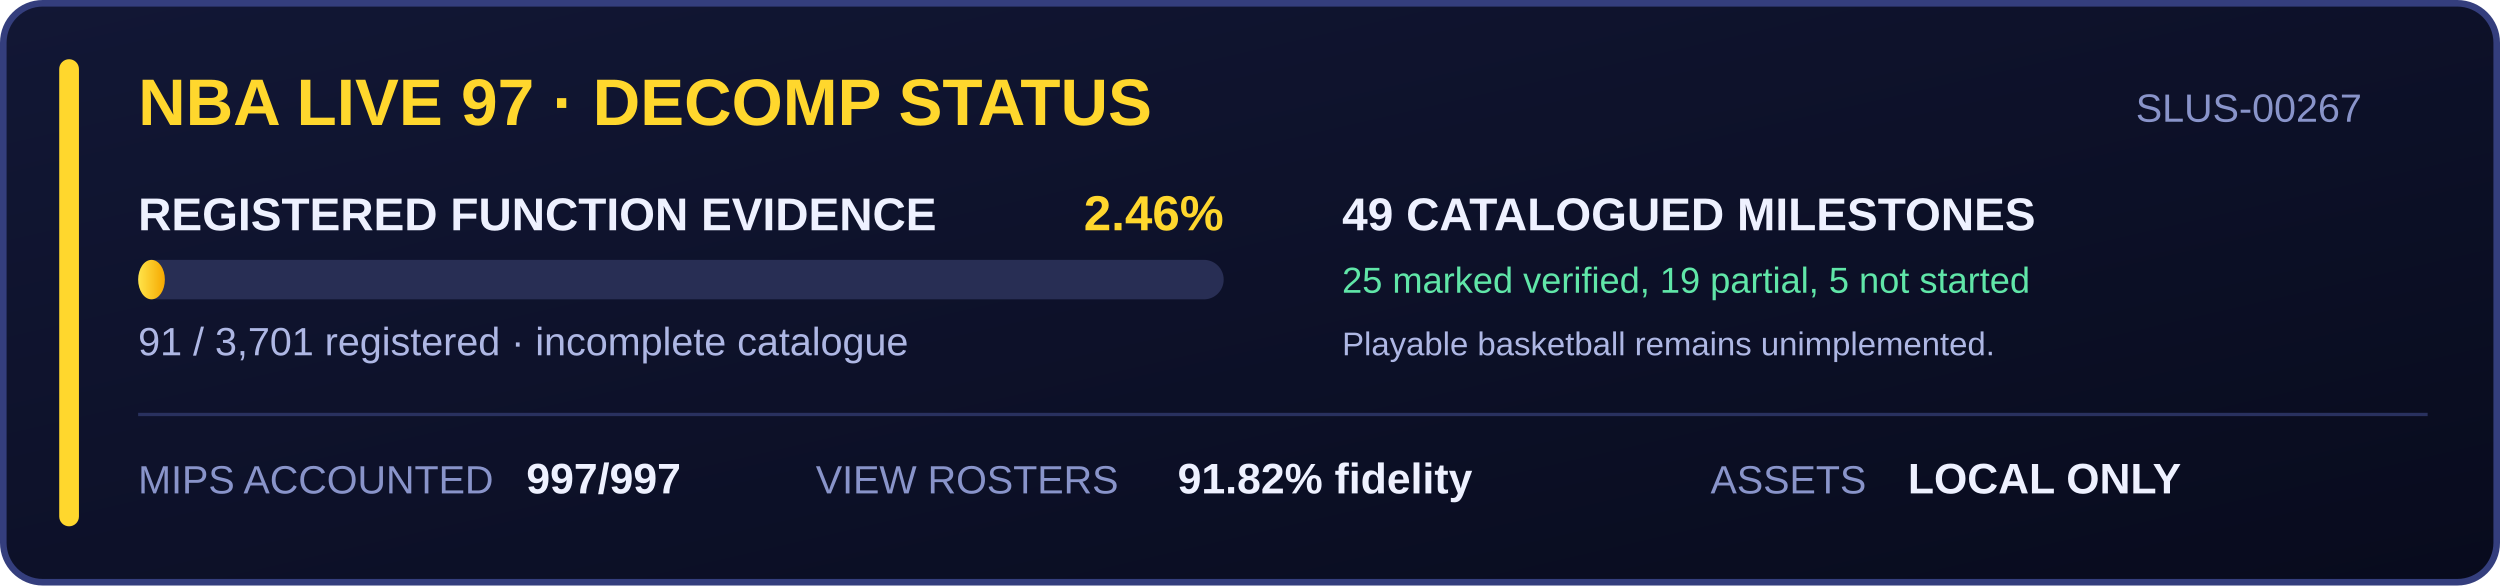
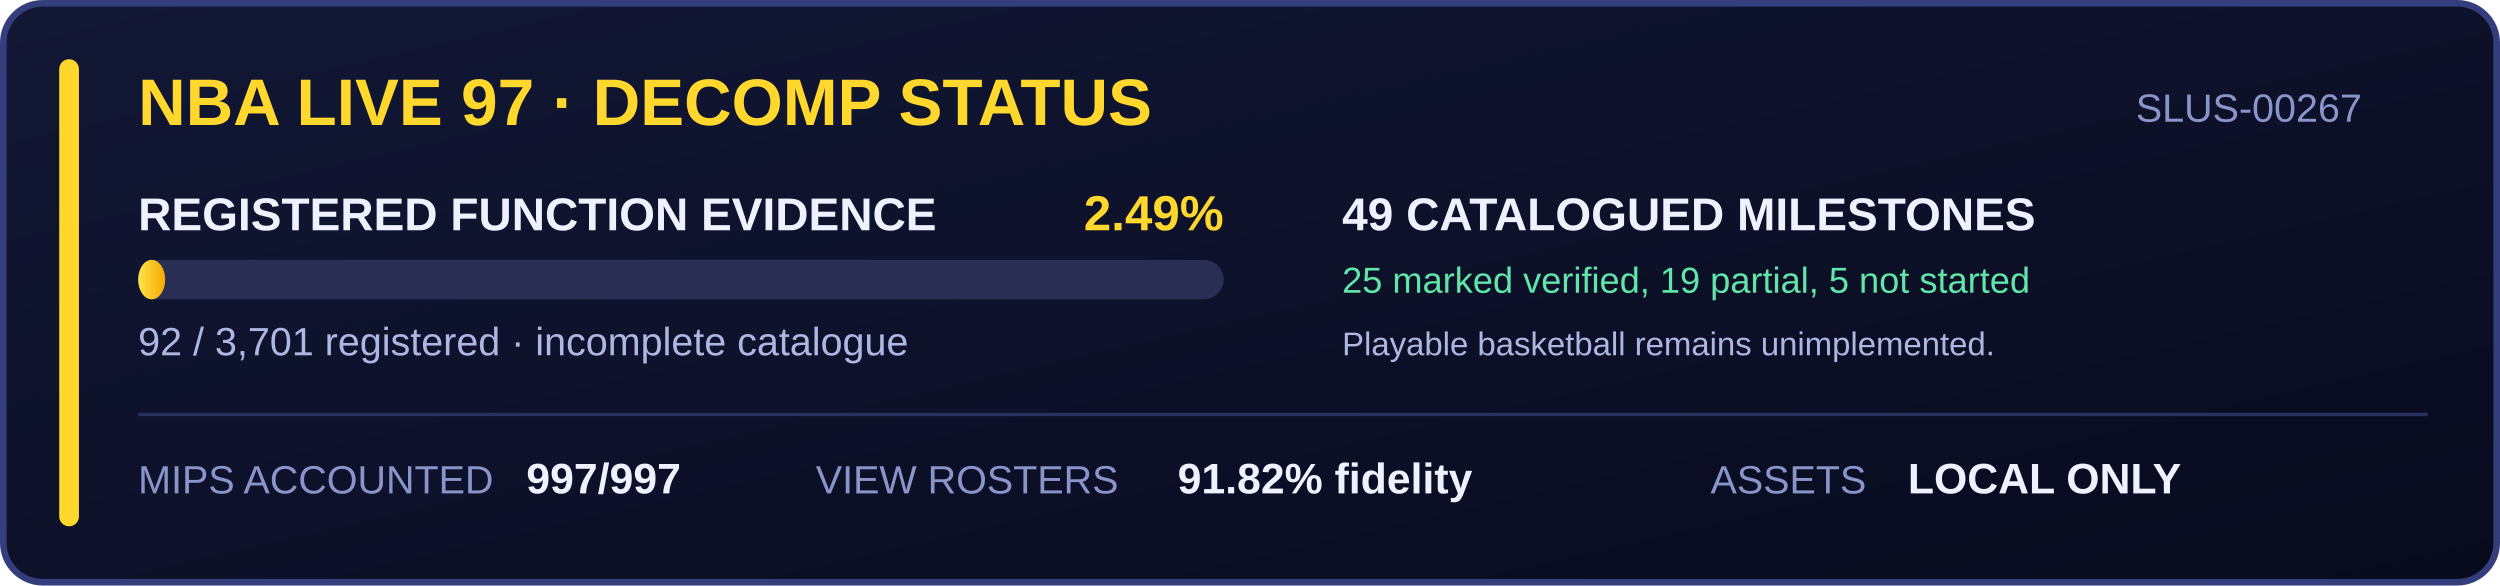
<svg xmlns="http://www.w3.org/2000/svg" width="760" height="178" viewBox="0 0 760 178" role="img" aria-labelledby="title desc">
  <defs>
    <linearGradient id="panel" x1="0" y1="0" x2="1" y2="1">
      <stop stop-color="#121735" />
      <stop offset="1" stop-color="#080b1d" />
    </linearGradient>
    <linearGradient id="gold" x1="0" y1="0" x2="1" y2="0">
      <stop stop-color="#ffe44a" />
      <stop offset="1" stop-color="#f6a800" />
    </linearGradient>
  </defs>
  <rect x="1" y="1" width="758" height="176" rx="12" fill="url(#panel)" stroke="#343e7d" stroke-width="2" />
  <rect x="18" y="18" width="6" height="142" rx="3" fill="#ffd72d" />
  <g font-family="Segoe UI, Arial, sans-serif">
    <text x="42" y="38" fill="#ffd72d" font-size="20" font-weight="700">NBA LIVE 97 · DECOMP STATUS</text>
    <text x="718" y="37" fill="#8994ca" font-size="12" text-anchor="end">SLUS-00267</text>
    <text x="42" y="70" fill="#eef1ff" font-size="14" font-weight="600">REGISTERED FUNCTION EVIDENCE</text>
-     <text x="372" y="70" fill="#ffd72d" font-size="15" font-weight="700" text-anchor="end">2.46%</text>
+     <text x="372" y="70" fill="#ffd72d" font-size="15" font-weight="700" text-anchor="end">2.49%</text>
    <rect x="42" y="79" width="330" height="12" rx="6" fill="#282e54" />
-     <rect x="42" y="79" width="8.12" height="12" rx="6" fill="url(#gold)" />
-     <text x="42" y="108" fill="#aeb7e4" font-size="12">91 / 3,701 registered · incomplete catalogue</text>
+     <rect x="42" y="79" width="8.22" height="12" rx="6" fill="url(#gold)" />
+     <text x="42" y="108" fill="#aeb7e4" font-size="12">92 / 3,701 registered · incomplete catalogue</text>
    <text x="408" y="70" fill="#eef1ff" font-size="14" font-weight="600">49 CATALOGUED MILESTONES</text>
    <text x="408" y="89" fill="#60e6a8" font-size="11">25 marked verified, 19 partial, 5 not started</text>
    <text x="408" y="108" fill="#aeb7e4" font-size="10">Playable basketball remains unimplemented.</text>
    <line x1="42" y1="126" x2="738" y2="126" stroke="#29315f" />
    <text x="42" y="150" fill="#8994ca" font-size="12">MIPS ACCOUNTED</text>
    <text x="160" y="150" fill="#eef1ff" font-size="13" font-weight="700">997/997</text>
    <text x="248" y="150" fill="#8994ca" font-size="12">VIEW ROSTERS</text>
    <text x="358" y="150" fill="#eef1ff" font-size="13" font-weight="700">91.82% fidelity</text>
    <text x="520" y="150" fill="#8994ca" font-size="12">ASSETS</text>
    <text x="580" y="150" fill="#eef1ff" font-size="13" font-weight="700">LOCAL ONLY</text>
  </g>
</svg>
